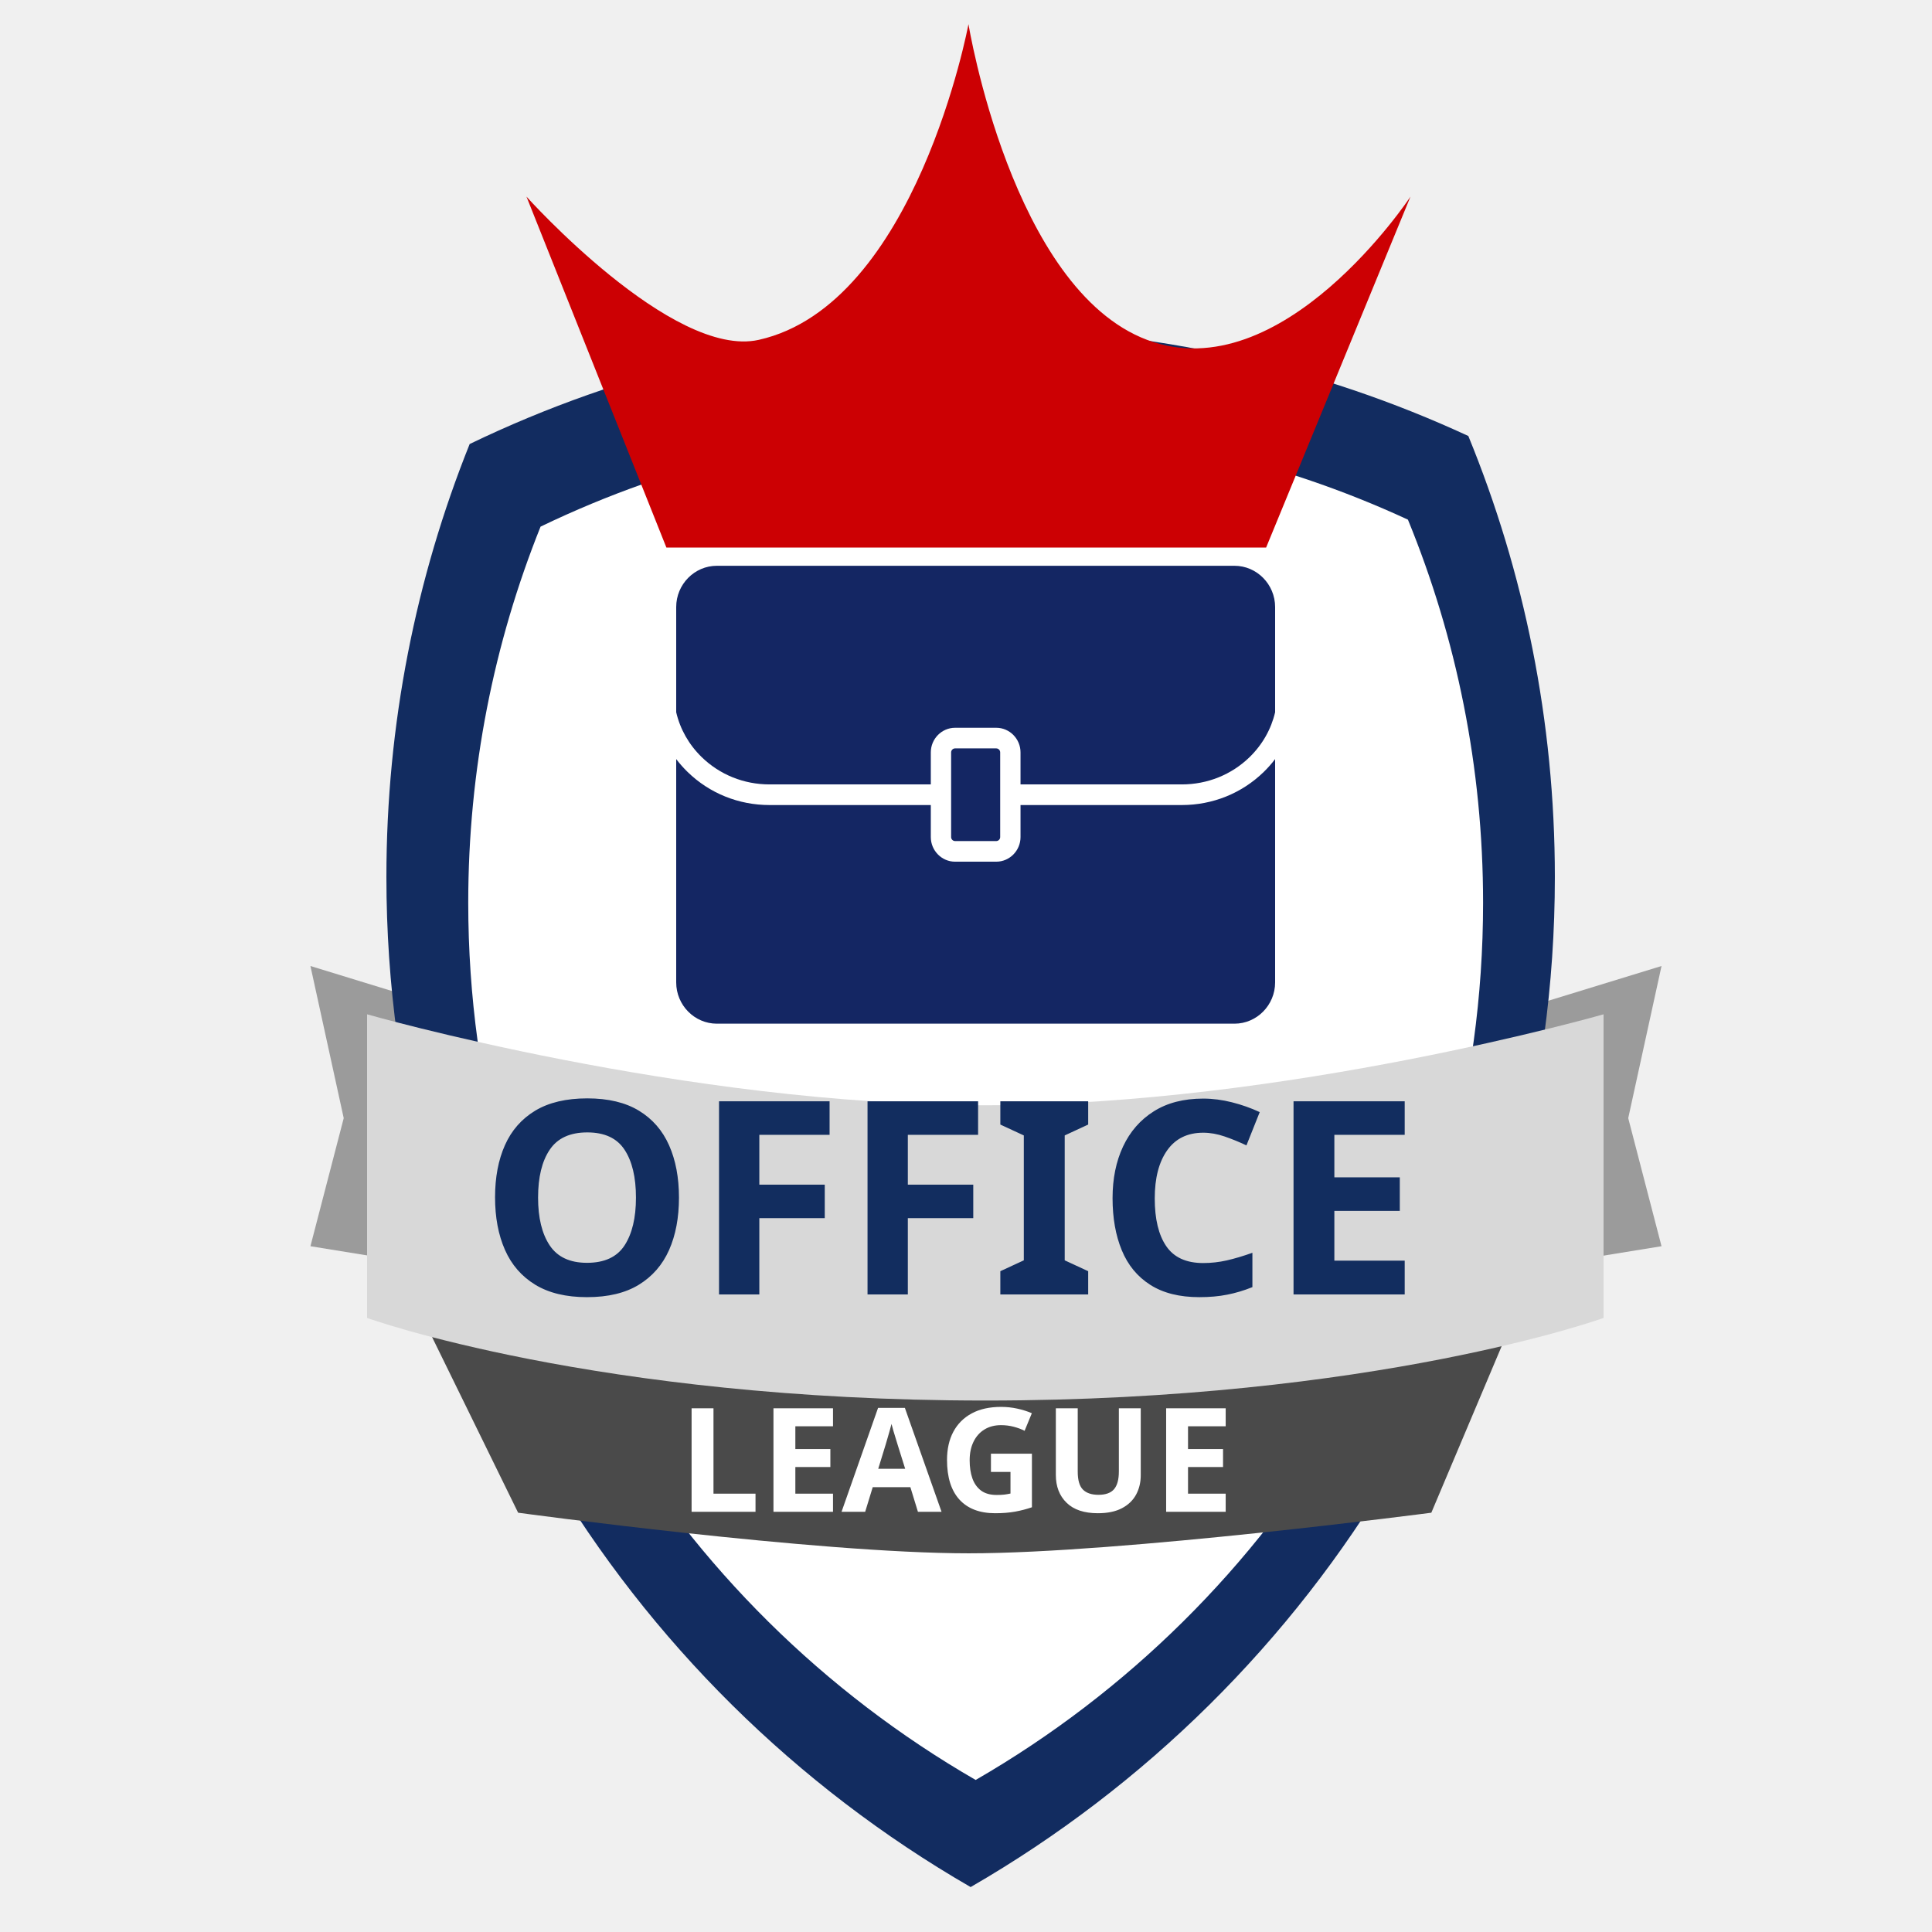
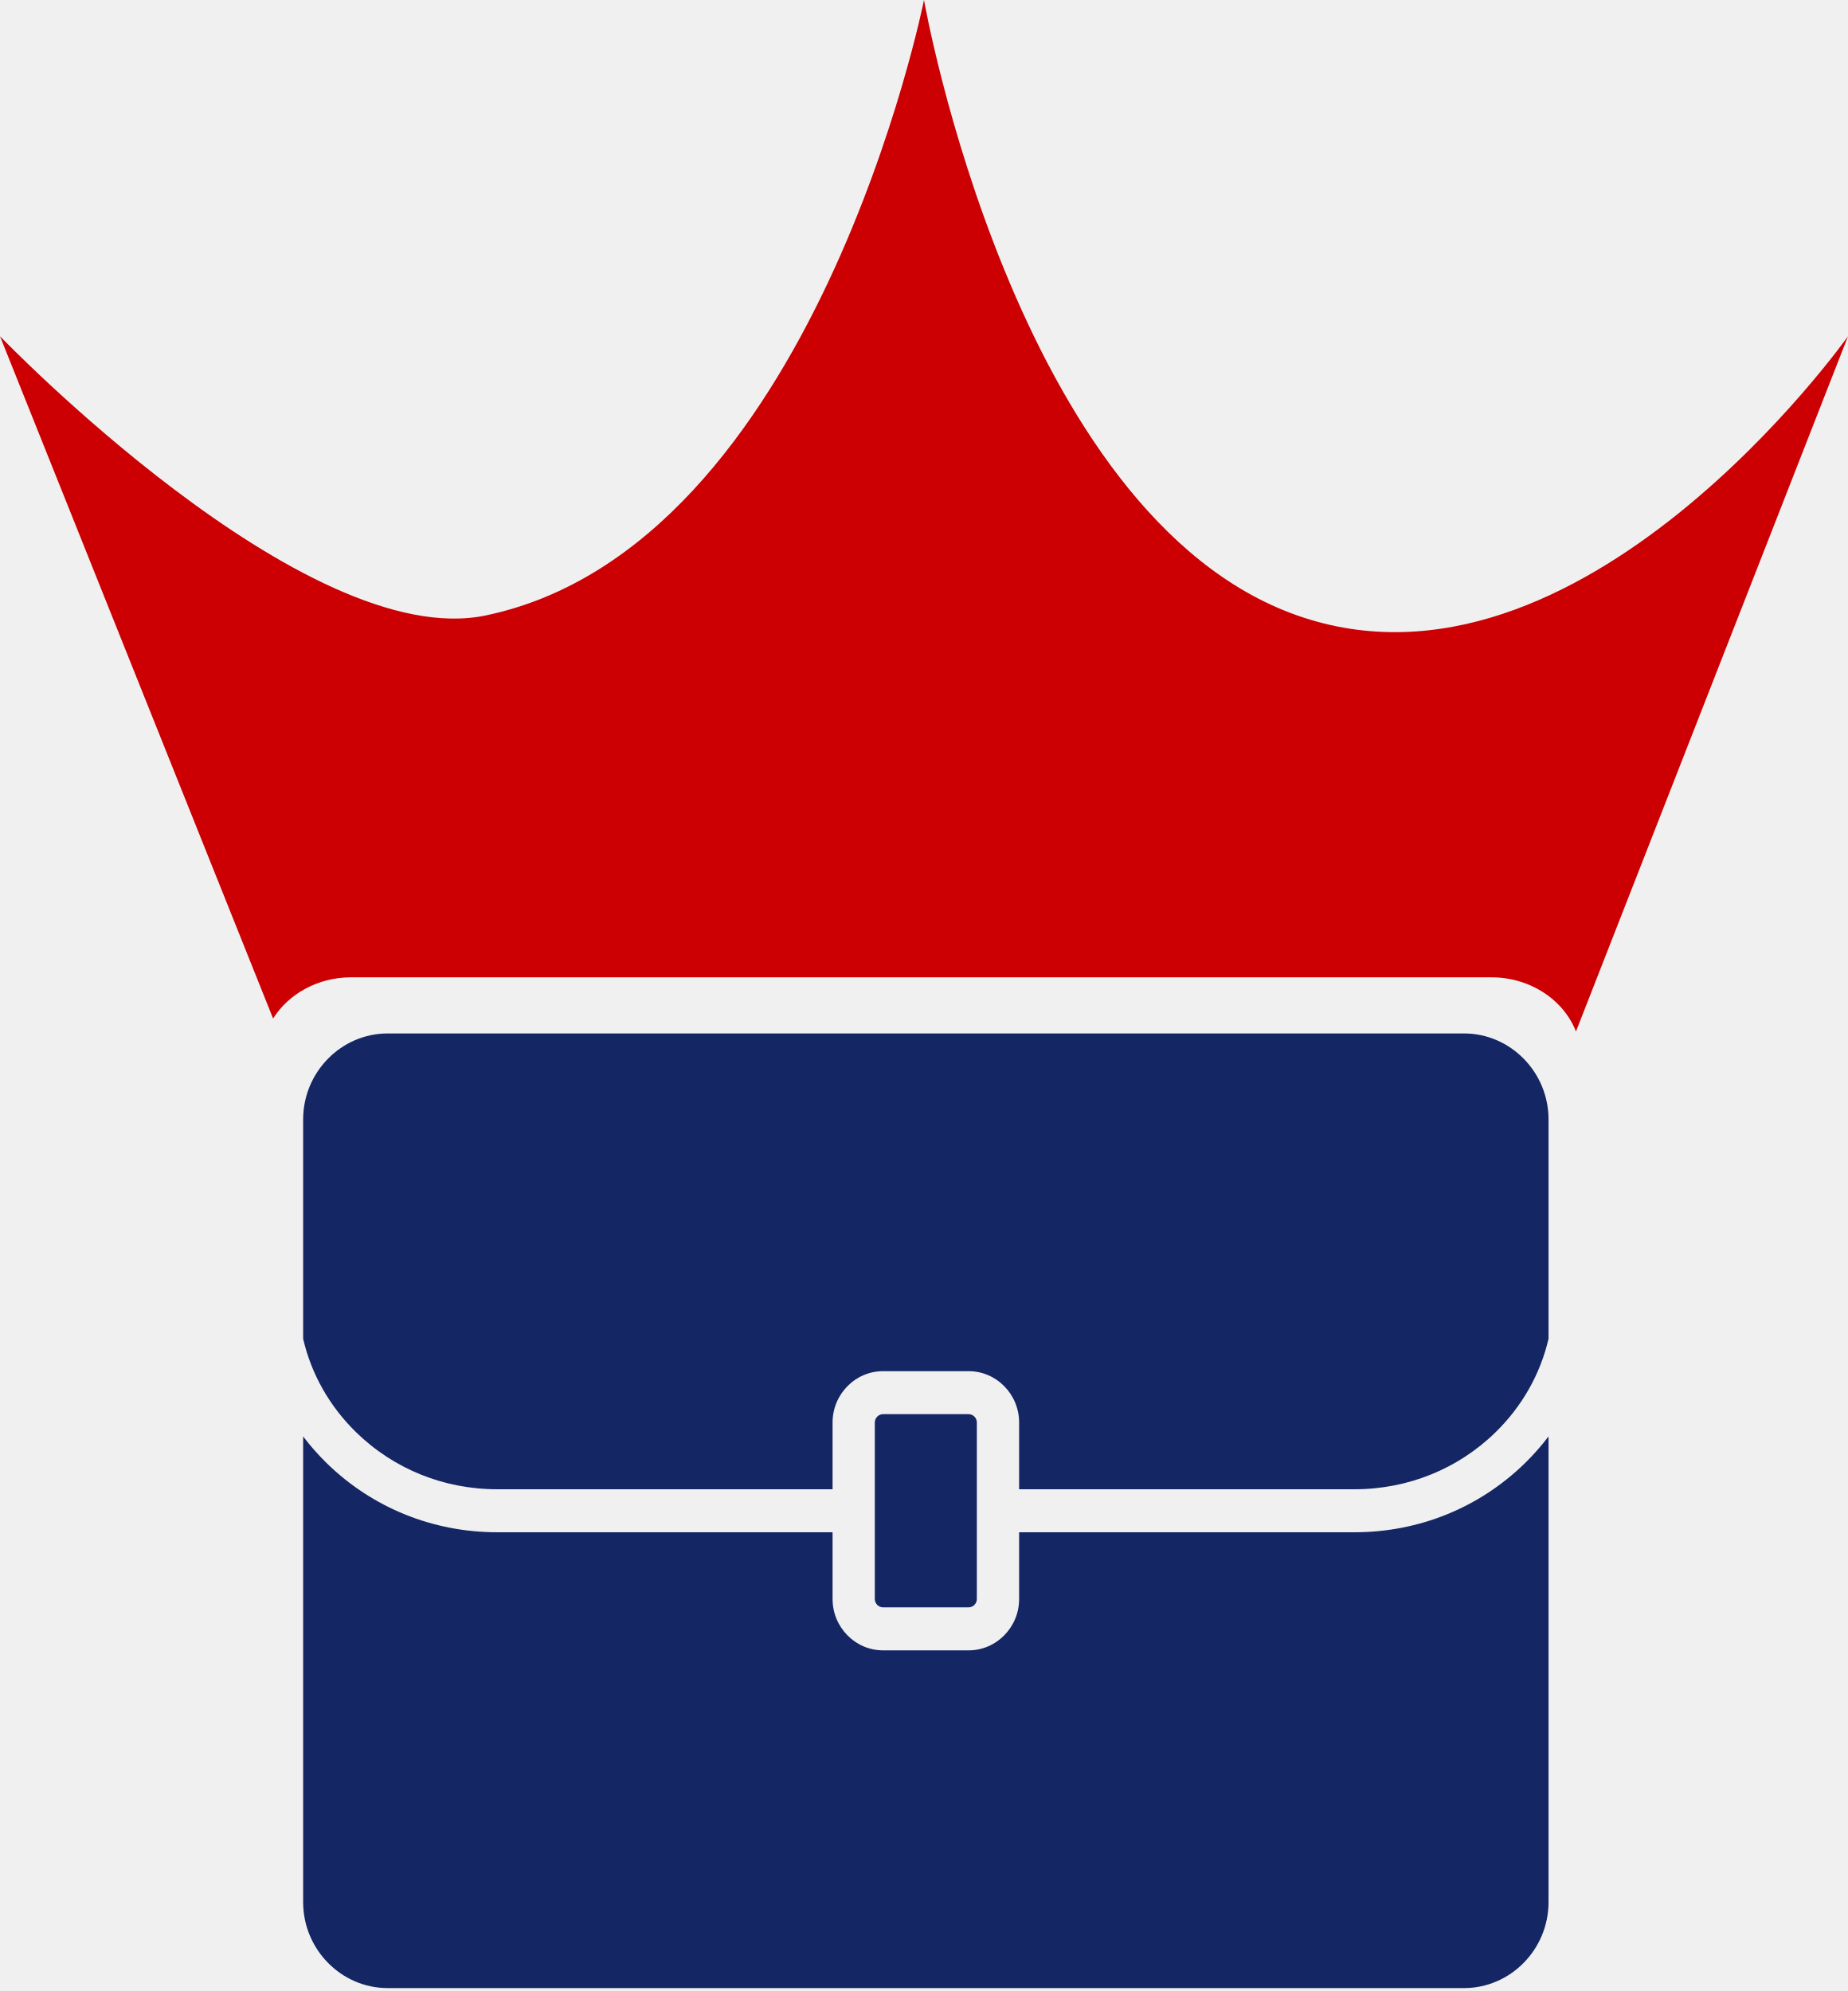
- <svg xmlns="http://www.w3.org/2000/svg" width="400px" height="400px" viewBox="0 0 400 400" version="1.1">
+ <svg xmlns="http://www.w3.org/2000/svg" width="348px" height="375px" viewBox="0 0 348 375" version="1.1">
  <defs />
  <g id="Page-1" stroke="none" stroke-width="1" fill="none" fill-rule="evenodd">
-     <g id="Artboard">
-       <g id="Group-2" transform="translate(64, 5)">
-         <polygon id="Rectangle-4" fill="#9B9B9B" points="0.271 195 31 204.431 31 258 0.271 253.016 7.164 226.5" />
-         <polygon id="Rectangle-4" fill="#9B9B9B" transform="translate(264.6357, 226.5) scale(-1, 1) translate(-264.6357, -226.5) " points="249.271 195 280 204.431 280 258 249.271 253.016 256.164 226.5" />
-         <g id="xp-shield" transform="translate(16, 63)">
-           <g id="Page-1">
-             <g id="Group">
-               <path d="M120.958,322.697 C193.267,280.959 241.916,202.947 241.916,113.597 C241.916,81.277 235.55,50.44 224.002,22.267 C193.105,7.976 158.676,0 122.381,0 C84.701,0 49.034,8.596 17.24,23.93 C6.118,51.652 0,81.911 0,113.597 C0,202.947 48.649,280.959 120.958,322.697 Z" id="Oval-1-Copy-5" fill="#122C60" />
-               <path d="M122,300.522 C184.802,264.271 227.056,196.515 227.056,118.912 C227.056,90.841 221.527,64.058 211.497,39.589 C184.661,27.177 154.759,20.25 123.236,20.25 C90.51,20.25 59.531,27.716 31.918,41.034 C22.258,65.111 16.944,91.392 16.944,118.912 C16.944,196.515 59.198,264.271 122,300.522 Z" id="Oval-1-Copy-5" fill="#FFFFFF" />
-             </g>
-           </g>
-         </g>
-         <path d="M45,35.709 C45,35.709 75.186,69.372 93.097,65.363 C125.691,58.067 136.512,1.13686838e-13 136.512,1.13686838e-13 C136.512,1.13686838e-13 145.462,54.785 173.482,65.363 C201.501,75.94 228.024,35.709 228.024,35.709 L198.138,108.362 L73.969,108.362 L45,35.709 Z" id="Rectangle" fill="#CC0003" />
-         <g id="case-portfolio-suitcase-bag-job-briefcase-business-icon" transform="translate(76, 95)" fill="#142663">
-           <g id="Layer_1">
-             <path d="M124,25.68 L124,47.463 C123.187,50.949 121.384,54.151 118.722,56.748 C114.977,60.395 109.986,62.405 104.676,62.405 L71.288,62.405 L71.288,55.773 C71.288,52.971 69.028,50.678 66.266,50.678 L57.733,50.678 C54.973,50.678 52.714,52.972 52.714,55.773 L52.714,62.405 L19.324,62.405 C14.013,62.405 9.023,60.395 5.277,56.748 C2.613,54.155 0.813,50.951 0,47.466 L0,25.68 C0,20.984 3.788,17.14 8.416,17.14 L115.585,17.14 C120.212,17.14 124,20.984 124,25.68 Z M66.267,74.132 C66.709,74.132 67.078,73.757 67.078,73.309 L67.078,66.676 L67.078,62.405 L67.078,55.773 C67.078,55.325 66.709,54.948 66.267,54.948 L57.733,54.948 C57.293,54.948 56.92,55.325 56.92,55.773 L56.92,62.405 L56.92,66.676 L56.92,73.309 C56.92,73.757 57.293,74.132 57.733,74.132 L66.267,74.132 L66.267,74.132 Z M121.638,59.828 C117.102,64.243 111.082,66.676 104.676,66.676 L71.288,66.676 L71.288,73.31 C71.288,76.108 69.028,78.403 66.266,78.403 L57.733,78.403 C54.973,78.403 52.714,76.109 52.714,73.31 L52.714,66.676 L19.324,66.676 C12.919,66.676 6.897,64.243 2.362,59.828 C1.5,58.988 0.712,58.096 0,57.16 L0,103.401 C0,108.1 3.788,111.941 8.416,111.941 L115.585,111.941 C120.212,111.941 124,108.1 124,103.401 L124,57.16 C123.287,58.096 122.501,58.988 121.638,59.828 Z" id="Shape" />
-           </g>
-         </g>
-         <path d="M25.357,271.623 L247.785,271.623 L232.342,308.191 C232.342,308.191 168.249,316.598 136.571,316.598 C104.894,316.598 43.273,308.191 43.273,308.191 L25.357,271.623 Z" id="Rectangle-3" fill="#4A4A4A" />
-         <path d="M12,205 C12,205 77.701,223.834 140,223.834 C202.299,223.834 268,205 268,205 L268,267.868 C268,267.868 220.689,284.967 140,284.967 C59.311,284.967 12,267.868 12,267.868 L12,205 Z" id="Rectangle-2" fill="#D8D8D8" />
-         <text id="OFFICE" font-family="LucidaGrande-Bold, Lucida Grande" font-size="56" font-weight="bold" fill="#122D5F">
-           <tspan x="35.246" y="263">OFFICE</tspan>
-         </text>
-         <text id="LEAGUE" font-family="LucidaGrande-Bold, Lucida Grande" font-size="30" font-weight="bold" fill="#FFFFFF">
-           <tspan x="76.485" y="308">LEAGUE</tspan>
-         </text>
+     <g id="Artboard" transform="translate(-26, -13)">
+       <g id="Group" transform="translate(26, 13)">
+         <path d="M291.607,210.846 L291.607,252.16 C290.068,258.771 286.66,264.843 281.624,269.768 C274.542,276.686 265.102,280.499 255.059,280.499 L191.912,280.499 L191.912,267.921 C191.912,262.605 187.638,258.257 182.415,258.257 L166.276,258.257 C161.056,258.257 156.783,262.607 156.783,267.921 L156.783,280.499 L93.632,280.499 C83.588,280.499 74.151,276.686 67.066,269.768 C62.027,264.85 58.624,258.773 57.085,252.165 L57.085,210.846 C57.085,201.94 64.25,194.648 73.002,194.648 L275.692,194.648 C284.443,194.648 291.607,201.94 291.607,210.846 Z M182.416,302.739 C183.252,302.739 183.95,302.028 183.95,301.178 L183.95,288.598 L183.95,280.499 L183.95,267.921 C183.95,267.071 183.252,266.355 182.416,266.355 L166.276,266.355 C165.444,266.355 164.738,267.071 164.738,267.921 L164.738,280.499 L164.738,288.598 L164.738,301.178 C164.738,302.028 165.444,302.739 166.276,302.739 L182.416,302.739 L182.416,302.739 Z M287.139,275.609 C278.56,283.983 267.174,288.599 255.059,288.599 L191.912,288.599 L191.912,301.18 C191.912,306.488 187.638,310.84 182.415,310.84 L166.276,310.84 C161.056,310.84 156.783,306.489 156.783,301.18 L156.783,288.599 L93.632,288.599 C81.519,288.599 70.13,283.983 61.553,275.609 C59.923,274.016 58.431,272.325 57.085,270.551 L57.085,358.25 C57.085,367.163 64.25,374.449 73.002,374.449 L275.692,374.449 C284.443,374.449 291.607,367.163 291.607,358.25 L291.607,270.551 C290.258,272.325 288.773,274.016 287.139,275.609 Z" id="Shape" fill="#142663" />
+         <path d="M296.772,194.277 L348,63.33 C348,63.33 297.569,134.681 244.294,115.922 C191.018,97.162 174,0 174,0 C174,0 153.426,102.983 91.452,115.922 C57.396,123.032 0,63.33 0,63.33 L51.427,191.839 C54.322,187.215 59.841,184.073 66.135,184.073 L280.841,184.073 C288.187,184.073 294.477,188.355 296.772,194.277 Z" id="Combined-Shape" fill="#CC0003" />
      </g>
    </g>
  </g>
</svg>
